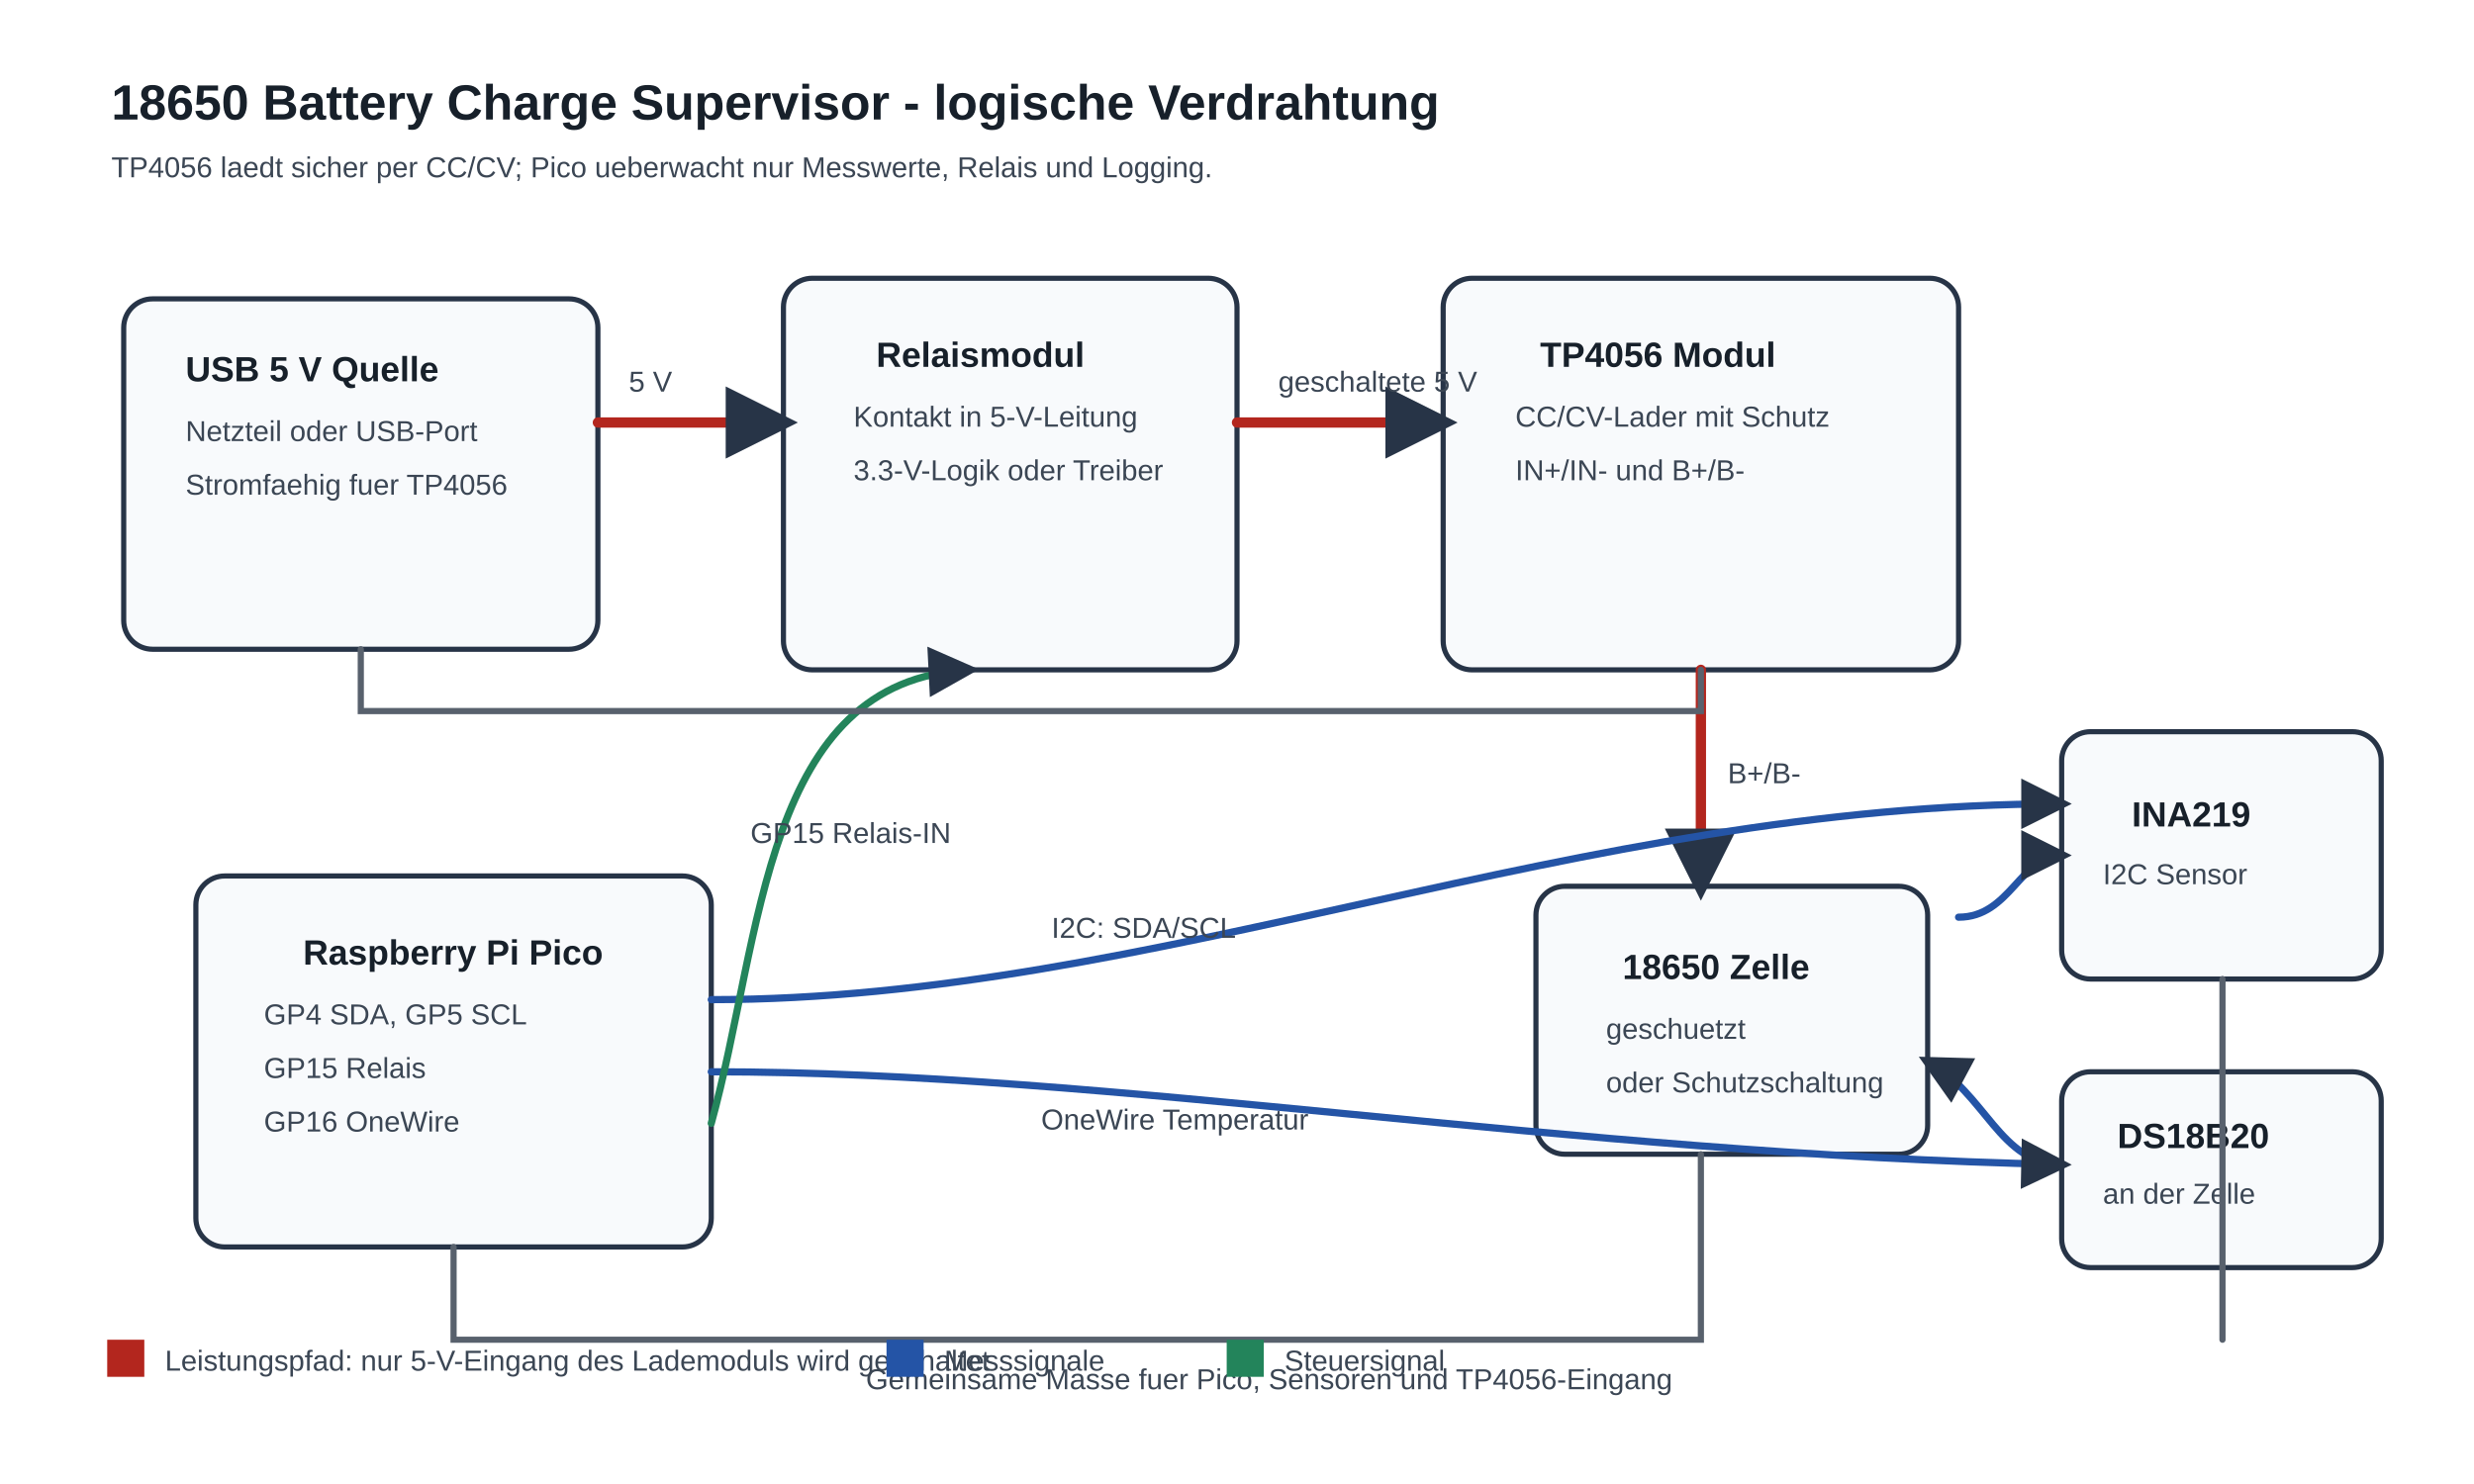
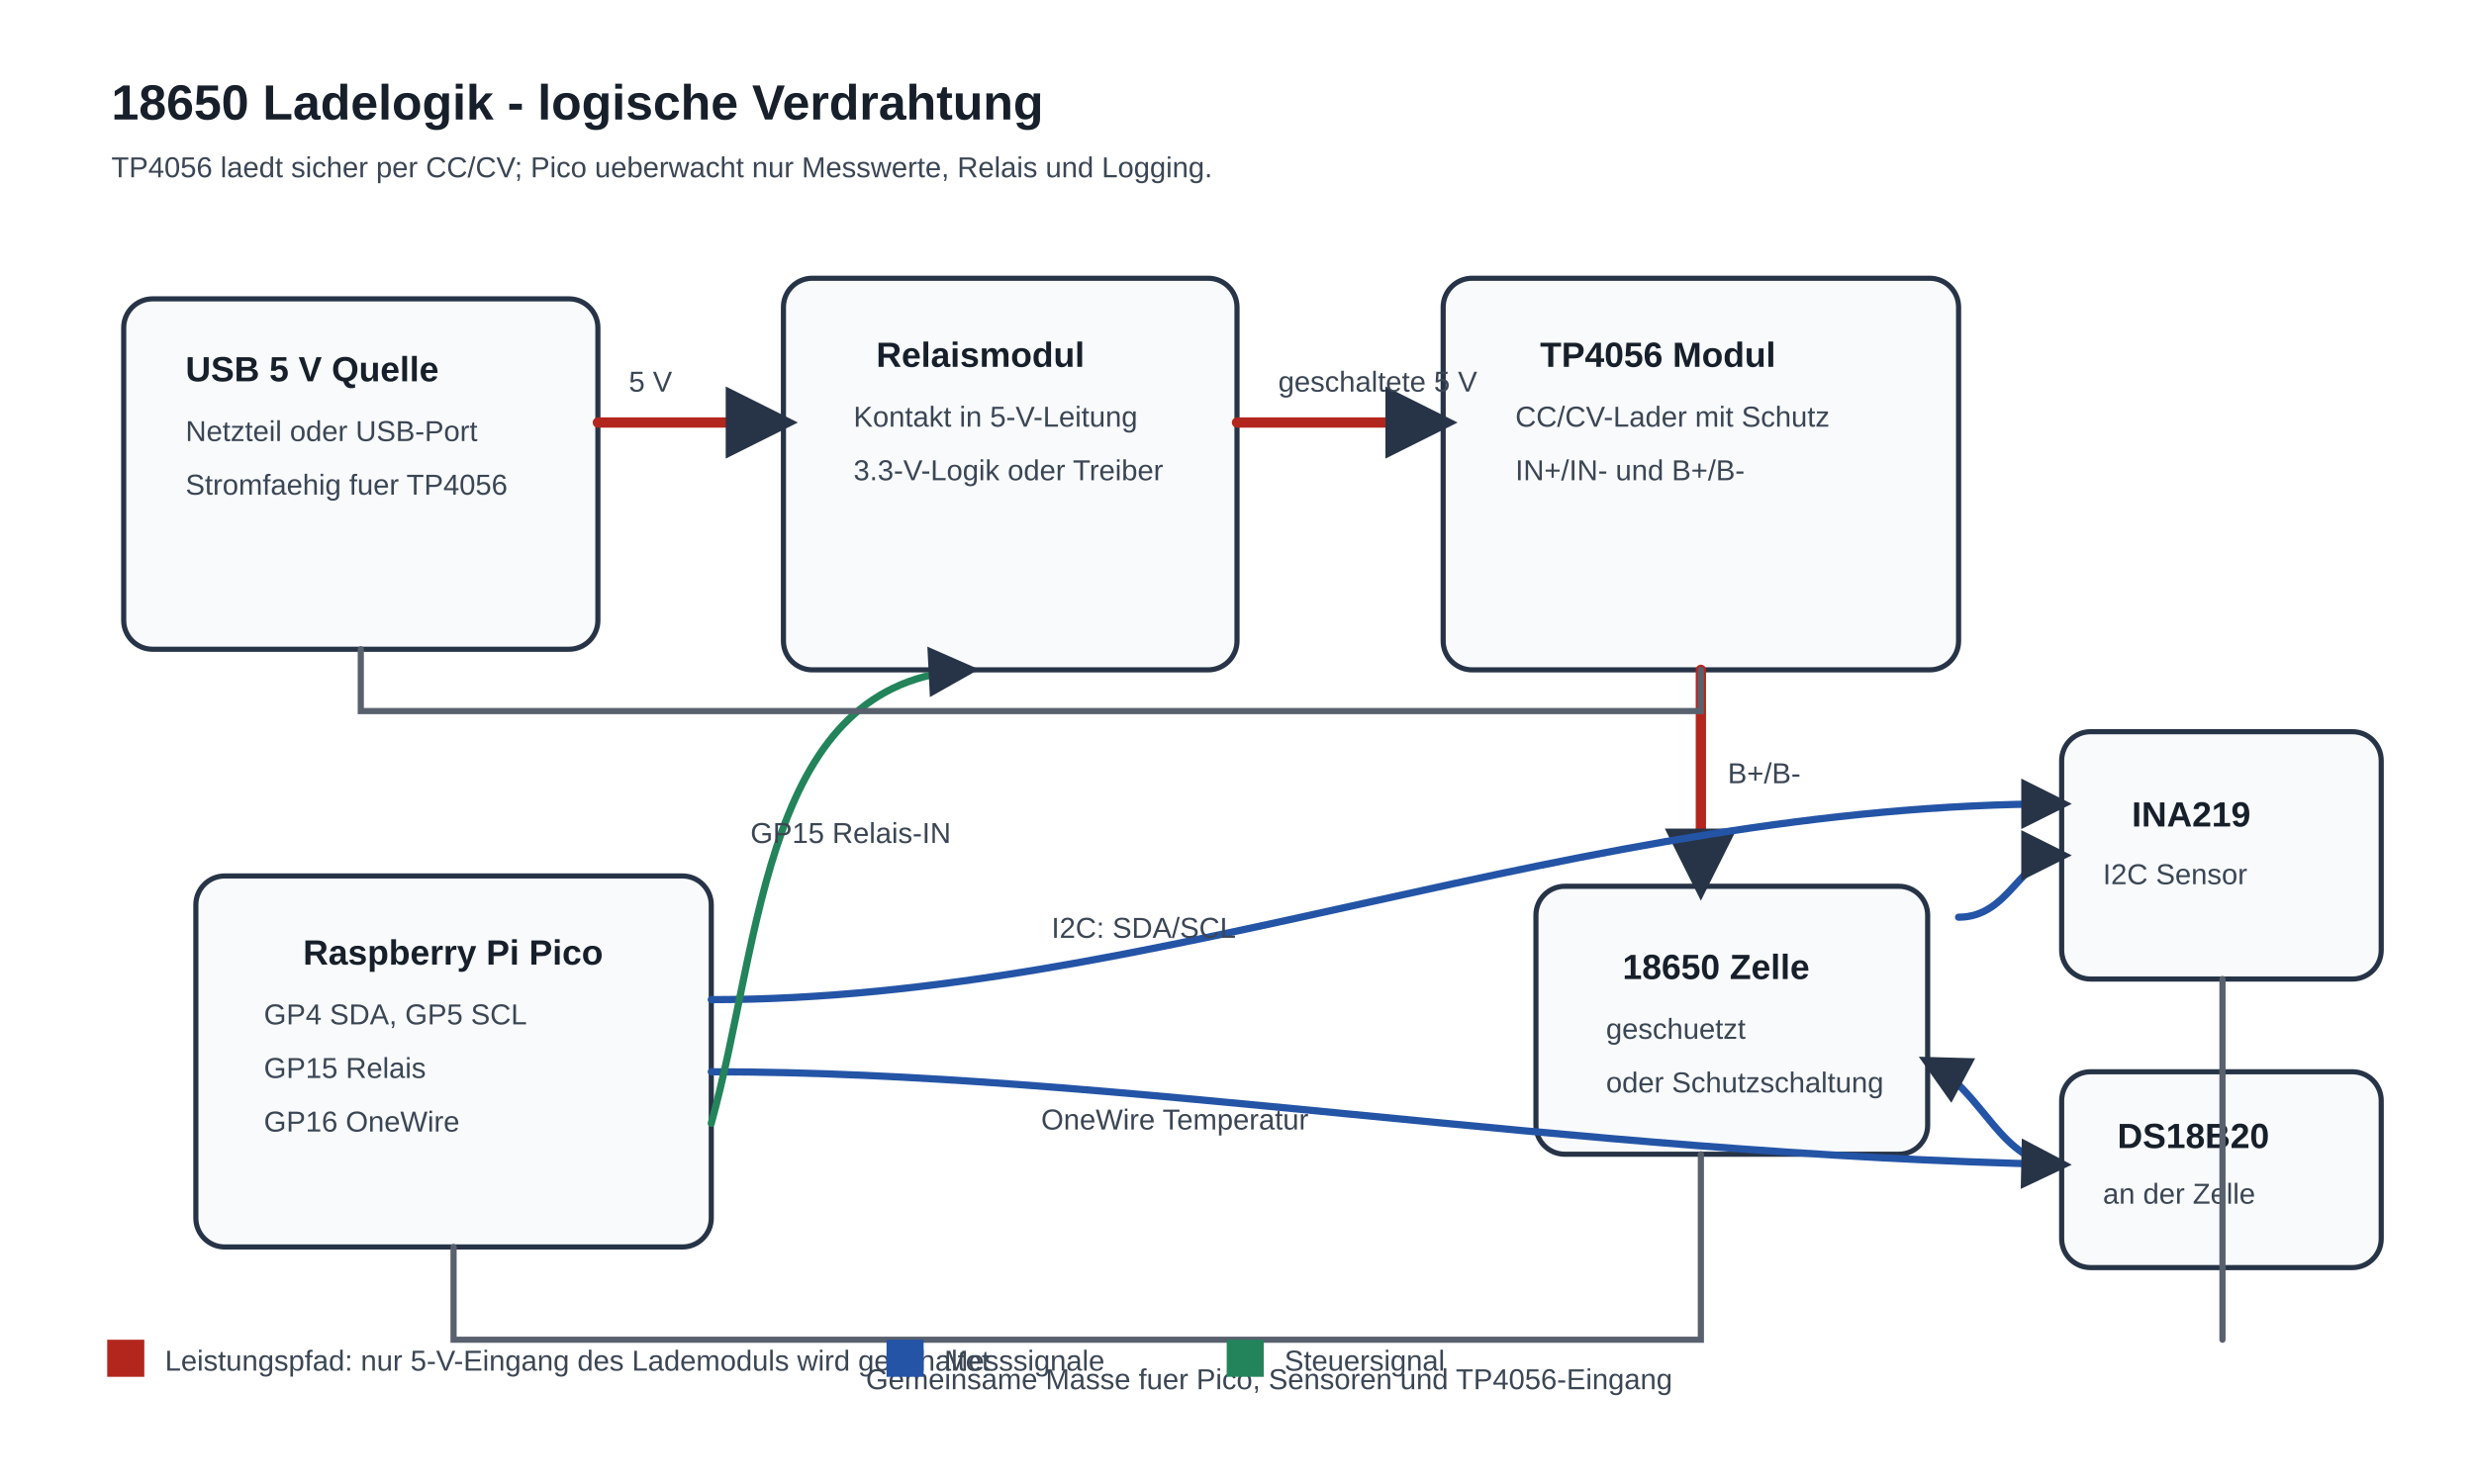
<svg xmlns="http://www.w3.org/2000/svg" width="1200" height="720" viewBox="0 0 1200 720" role="img" aria-labelledby="title desc">
  <defs>
    <marker id="arrow" viewBox="0 0 10 10" refX="8" refY="5" markerWidth="7" markerHeight="7" orient="auto-start-reverse">
      <path d="M 0 0 L 10 5 L 0 10 z" fill="#273447" />
    </marker>
    <style>
      .box { fill: #f8fafc; stroke: #273447; stroke-width: 2.5; rx: 14; }
      .power { fill: none; stroke: #b3261e; stroke-width: 5; stroke-linecap: round; marker-end: url(#arrow); }
      .sense { fill: none; stroke: #2454a6; stroke-width: 3.5; stroke-linecap: round; marker-end: url(#arrow); }
      .logic { fill: none; stroke: #23845b; stroke-width: 3.5; stroke-linecap: round; marker-end: url(#arrow); }
      .ground { fill: none; stroke: #58616d; stroke-width: 3; stroke-linecap: round; }
      .title { font: 700 24px Arial, sans-serif; fill: #17202a; }
      .label { font: 600 17px Arial, sans-serif; fill: #17202a; }
      .small { font: 14px Arial, sans-serif; fill: #3b4654; }
      .pin { font: 13px Arial, sans-serif; fill: #ffffff; }
    </style>
  </defs>
  <rect width="1200" height="720" fill="#ffffff" />
-   <text x="54" y="58" class="title">18650 Battery Charge Supervisor - logische Verdrahtung</text>
+   <text x="54" y="58" class="title">18650 Ladelogik - logische Verdrahtung</text>
  <text x="54" y="86" class="small">TP4056 laedt sicher per CC/CV; Pico ueberwacht nur Messwerte, Relais und Logging.</text>
  <rect x="60" y="145" width="230" height="170" class="box" />
  <text x="90" y="185" class="label">USB 5 V Quelle</text>
  <text x="90" y="214" class="small">Netzteil oder USB-Port</text>
  <text x="90" y="240" class="small">Stromfaehig fuer TP4056</text>
  <rect x="380" y="135" width="220" height="190" class="box" />
  <text x="425" y="178" class="label">Relaismodul</text>
  <text x="414" y="207" class="small">Kontakt in 5-V-Leitung</text>
  <text x="414" y="233" class="small">3.3-V-Logik oder Treiber</text>
  <rect x="700" y="135" width="250" height="190" class="box" />
  <text x="747" y="178" class="label">TP4056 Modul</text>
  <text x="735" y="207" class="small">CC/CV-Lader mit Schutz</text>
  <text x="735" y="233" class="small">IN+/IN- und B+/B-</text>
  <rect x="745" y="430" width="190" height="130" class="box" />
  <text x="787" y="475" class="label">18650 Zelle</text>
  <text x="779" y="504" class="small">geschuetzt</text>
  <text x="779" y="530" class="small">oder Schutzschaltung</text>
  <rect x="1000" y="355" width="155" height="120" class="box" />
  <text x="1034" y="401" class="label">INA219</text>
  <text x="1020" y="429" class="small">I2C Sensor</text>
  <rect x="1000" y="520" width="155" height="95" class="box" />
  <text x="1027" y="557" class="label">DS18B20</text>
  <text x="1020" y="584" class="small">an der Zelle</text>
  <rect x="95" y="425" width="250" height="180" class="box" />
  <text x="147" y="468" class="label">Raspberry Pi Pico</text>
  <text x="128" y="497" class="small">GP4 SDA, GP5 SCL</text>
  <text x="128" y="523" class="small">GP15 Relais</text>
  <text x="128" y="549" class="small">GP16 OneWire</text>
  <path d="M 290 205 C 325 205, 345 205, 380 205" class="power" />
  <text x="305" y="190" class="small">5 V</text>
  <path d="M 600 205 C 635 205, 665 205, 700 205" class="power" />
  <text x="620" y="190" class="small">geschaltete 5 V</text>
  <path d="M 825 325 L 825 430" class="power" />
  <text x="838" y="380" class="small">B+/B-</text>
  <path d="M 950 445 C 975 445, 980 415, 1000 415" class="sense" />
  <path d="M 1000 565 C 970 565, 963 530, 935 515" class="sense" />
  <path d="M 345 485 C 560 485, 765 390, 1000 390" class="sense" />
  <text x="510" y="455" class="small">I2C: SDA/SCL</text>
  <path d="M 345 520 C 540 520, 760 560, 1000 565" class="sense" />
  <text x="505" y="548" class="small">OneWire Temperatur</text>
  <path d="M 345 545 C 370 455, 370 330, 470 325" class="logic" />
  <text x="364" y="409" class="small">GP15 Relais-IN</text>
  <path d="M 175 315 L 175 345 L 825 345 L 825 325" class="ground" />
  <path d="M 220 605 L 220 650 L 825 650 L 825 560" class="ground" />
  <path d="M 1078 475 L 1078 650" class="ground" />
  <text x="420" y="674" class="small">Gemeinsame Masse fuer Pico, Sensoren und TP4056-Eingang</text>
  <rect x="52" y="650" width="18" height="18" fill="#b3261e" />
  <text x="80" y="665" class="small">Leistungspfad: nur 5-V-Eingang des Lademoduls wird geschaltet</text>
  <rect x="430" y="650" width="18" height="18" fill="#2454a6" />
  <text x="458" y="665" class="small">Messsignale</text>
  <rect x="595" y="650" width="18" height="18" fill="#23845b" />
  <text x="623" y="665" class="small">Steuersignal</text>
</svg>
